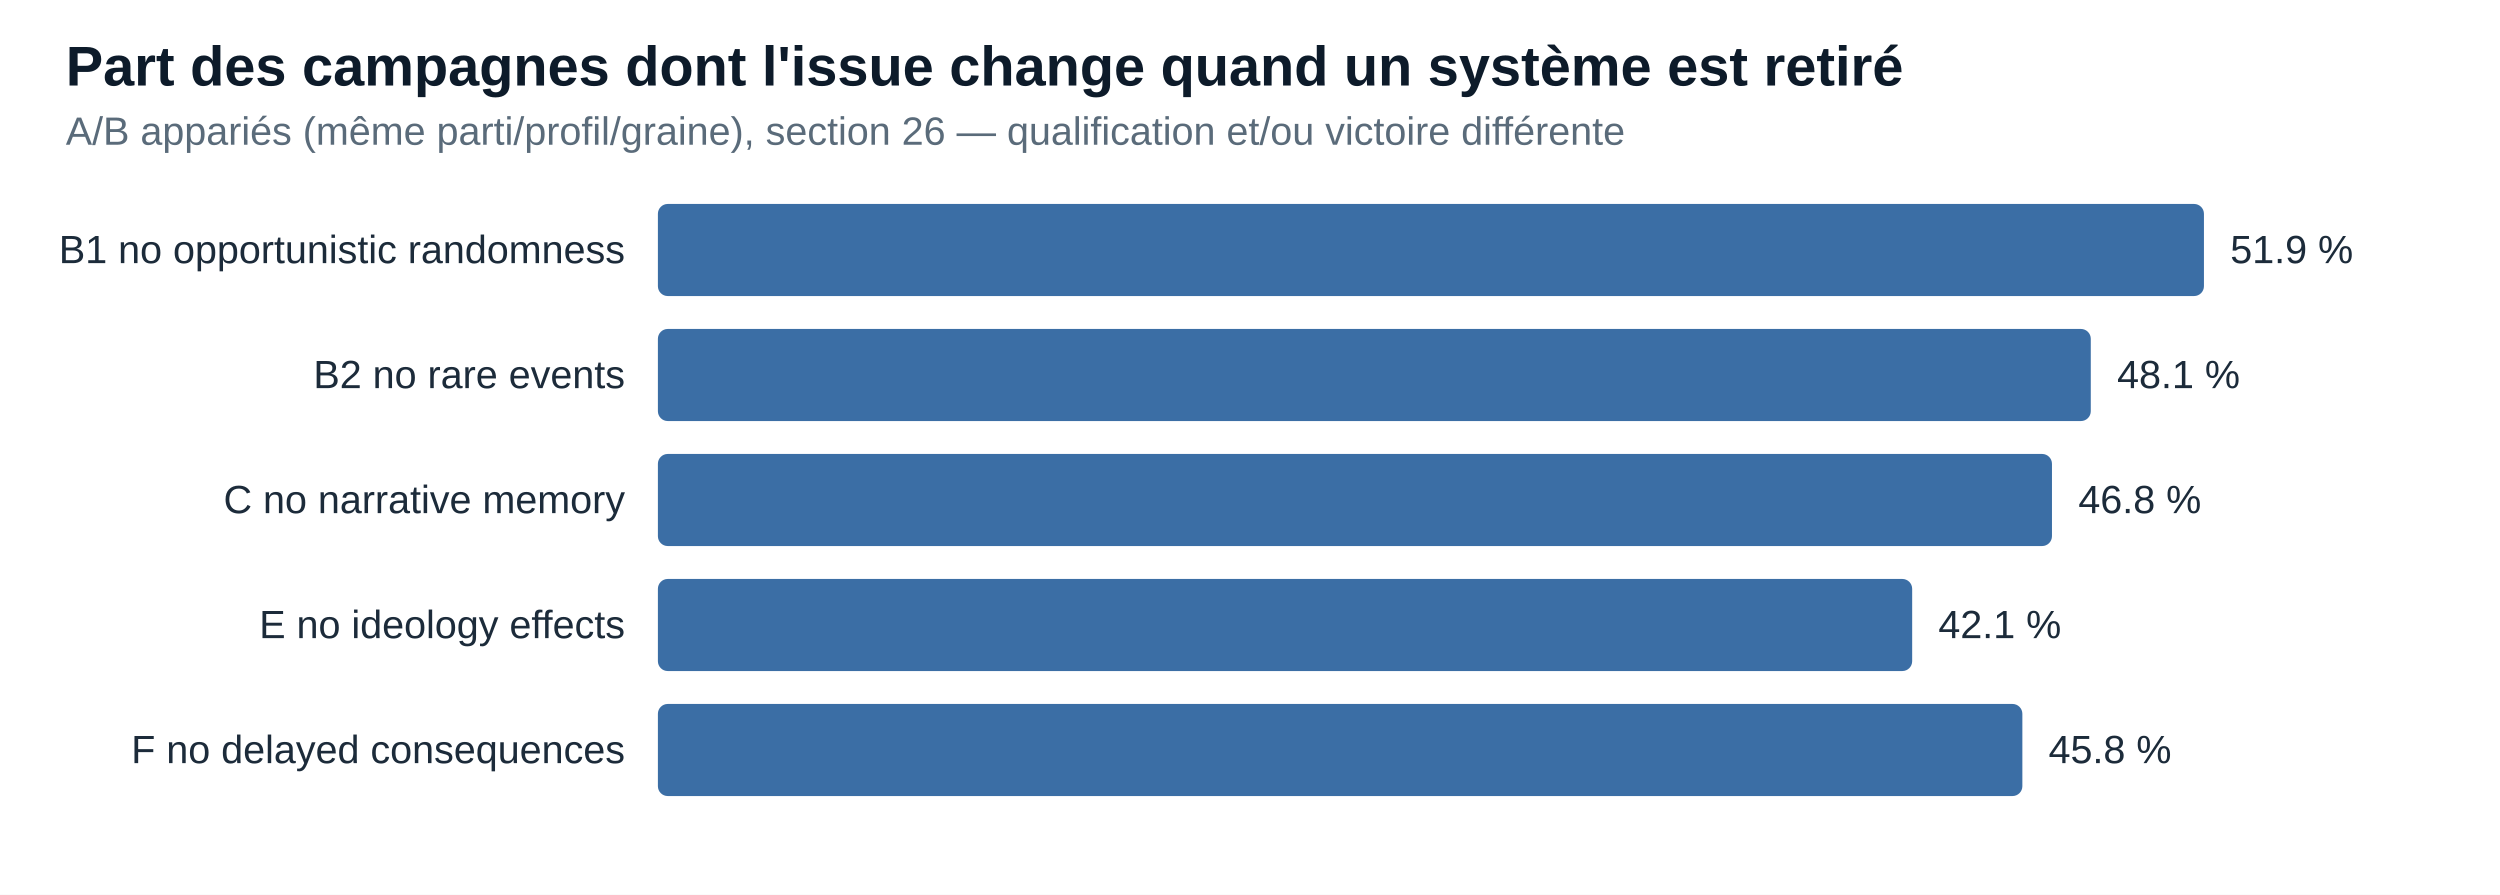
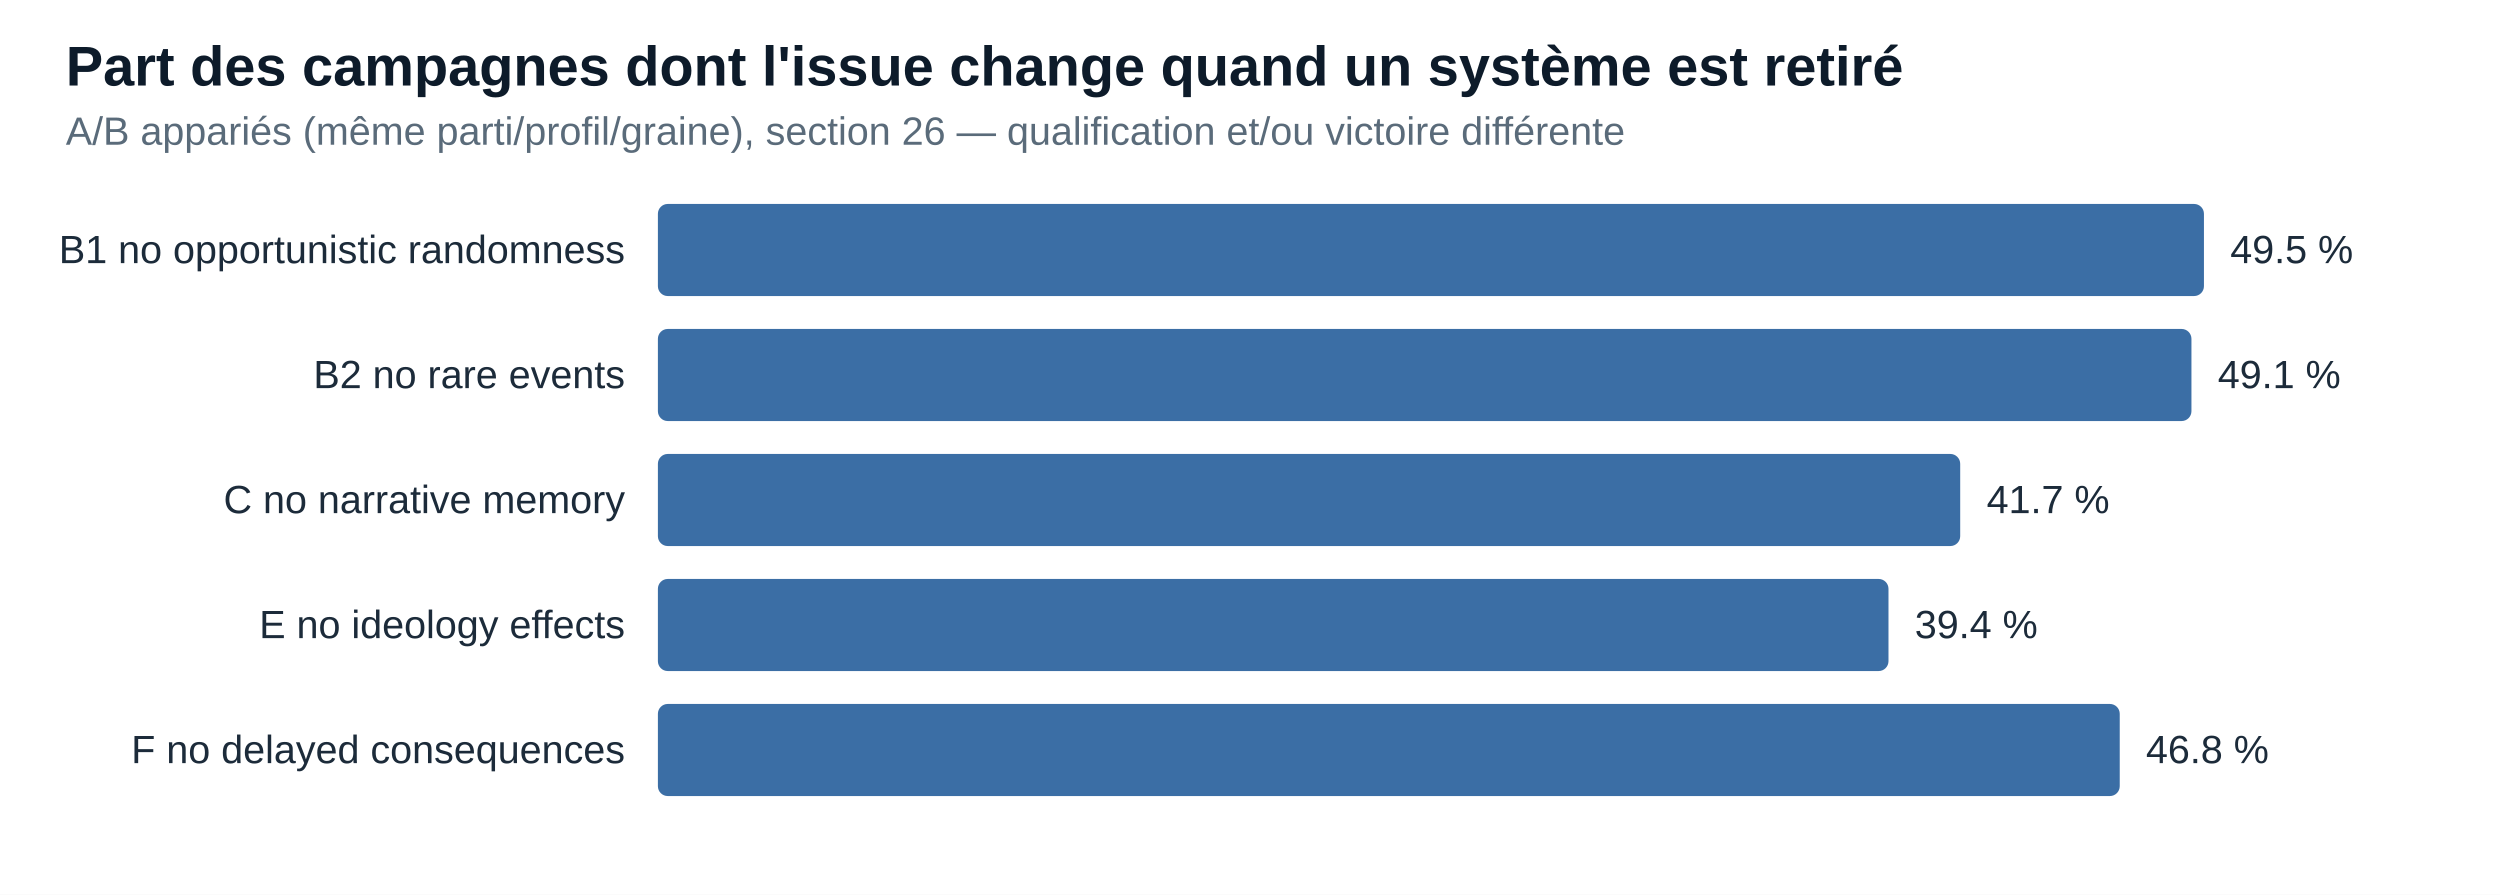
<svg xmlns="http://www.w3.org/2000/svg" width="760" height="272" viewBox="0 0 760 272">
  <rect width="760" height="272" fill="#ffffff" />
  <text x="20" y="26" font-size="17" font-weight="700" fill="#0d1b2a" style="font-family:Arial,Helvetica,sans-serif">Part des campagnes dont l'issue change quand un système est retiré</text>
  <text x="20" y="44" font-size="12" fill="#5a6b7a" style="font-family:Arial,Helvetica,sans-serif">A/B appariés (même parti/profil/graine), section 26 — qualification et/ou victoire différente</text>
  <text x="190" y="80" text-anchor="end" font-size="12" fill="#1c2b3a" style="font-family:Arial,Helvetica,sans-serif">B1 no opportunistic randomness</text>
  <rect x="200" y="62" width="470.0" height="28" fill="#3b6ea5" rx="3" />
-   <text x="678" y="80" font-size="12" fill="#1c2b3a" style="font-family:Arial,Helvetica,sans-serif">51.9 %</text>
+   <text x="678" y="80" font-size="12" fill="#1c2b3a" style="font-family:Arial,Helvetica,sans-serif">49.5 %</text>
  <text x="190" y="118" text-anchor="end" font-size="12" fill="#1c2b3a" style="font-family:Arial,Helvetica,sans-serif">B2 no rare events</text>
-   <rect x="200" y="100" width="435.6" height="28" fill="#3b6ea5" rx="3" />
-   <text x="643.588" y="118" font-size="12" fill="#1c2b3a" style="font-family:Arial,Helvetica,sans-serif">48.1 %</text>
+   <rect x="200" y="100" width="466.2" height="28" fill="#3b6ea5" rx="3" />
+   <text x="674.202" y="118" font-size="12" fill="#1c2b3a" style="font-family:Arial,Helvetica,sans-serif">49.1 %</text>
  <text x="190" y="156" text-anchor="end" font-size="12" fill="#1c2b3a" style="font-family:Arial,Helvetica,sans-serif">C no narrative memory</text>
-   <rect x="200" y="138" width="423.8" height="28" fill="#3b6ea5" rx="3" />
-   <text x="631.815" y="156" font-size="12" fill="#1c2b3a" style="font-family:Arial,Helvetica,sans-serif">46.8 %</text>
+   <rect x="200" y="138" width="395.9" height="28" fill="#3b6ea5" rx="3" />
+   <text x="603.939" y="156" font-size="12" fill="#1c2b3a" style="font-family:Arial,Helvetica,sans-serif">41.7 %</text>
  <text x="190" y="194" text-anchor="end" font-size="12" fill="#1c2b3a" style="font-family:Arial,Helvetica,sans-serif">E no ideology effects</text>
-   <rect x="200" y="176" width="381.3" height="28" fill="#3b6ea5" rx="3" />
-   <text x="589.252" y="194" font-size="12" fill="#1c2b3a" style="font-family:Arial,Helvetica,sans-serif">42.1 %</text>
+   <rect x="200" y="176" width="374.1" height="28" fill="#3b6ea5" rx="3" />
+   <text x="582.101" y="194" font-size="12" fill="#1c2b3a" style="font-family:Arial,Helvetica,sans-serif">39.4 %</text>
  <text x="190" y="232" text-anchor="end" font-size="12" fill="#1c2b3a" style="font-family:Arial,Helvetica,sans-serif">F no delayed consequences</text>
-   <rect x="200" y="214" width="414.8" height="28" fill="#3b6ea5" rx="3" />
-   <text x="622.759" y="232" font-size="12" fill="#1c2b3a" style="font-family:Arial,Helvetica,sans-serif">45.8 %</text>
+   <rect x="200" y="214" width="444.4" height="28" fill="#3b6ea5" rx="3" />
+   <text x="652.364" y="232" font-size="12" fill="#1c2b3a" style="font-family:Arial,Helvetica,sans-serif">46.8 %</text>
</svg>
